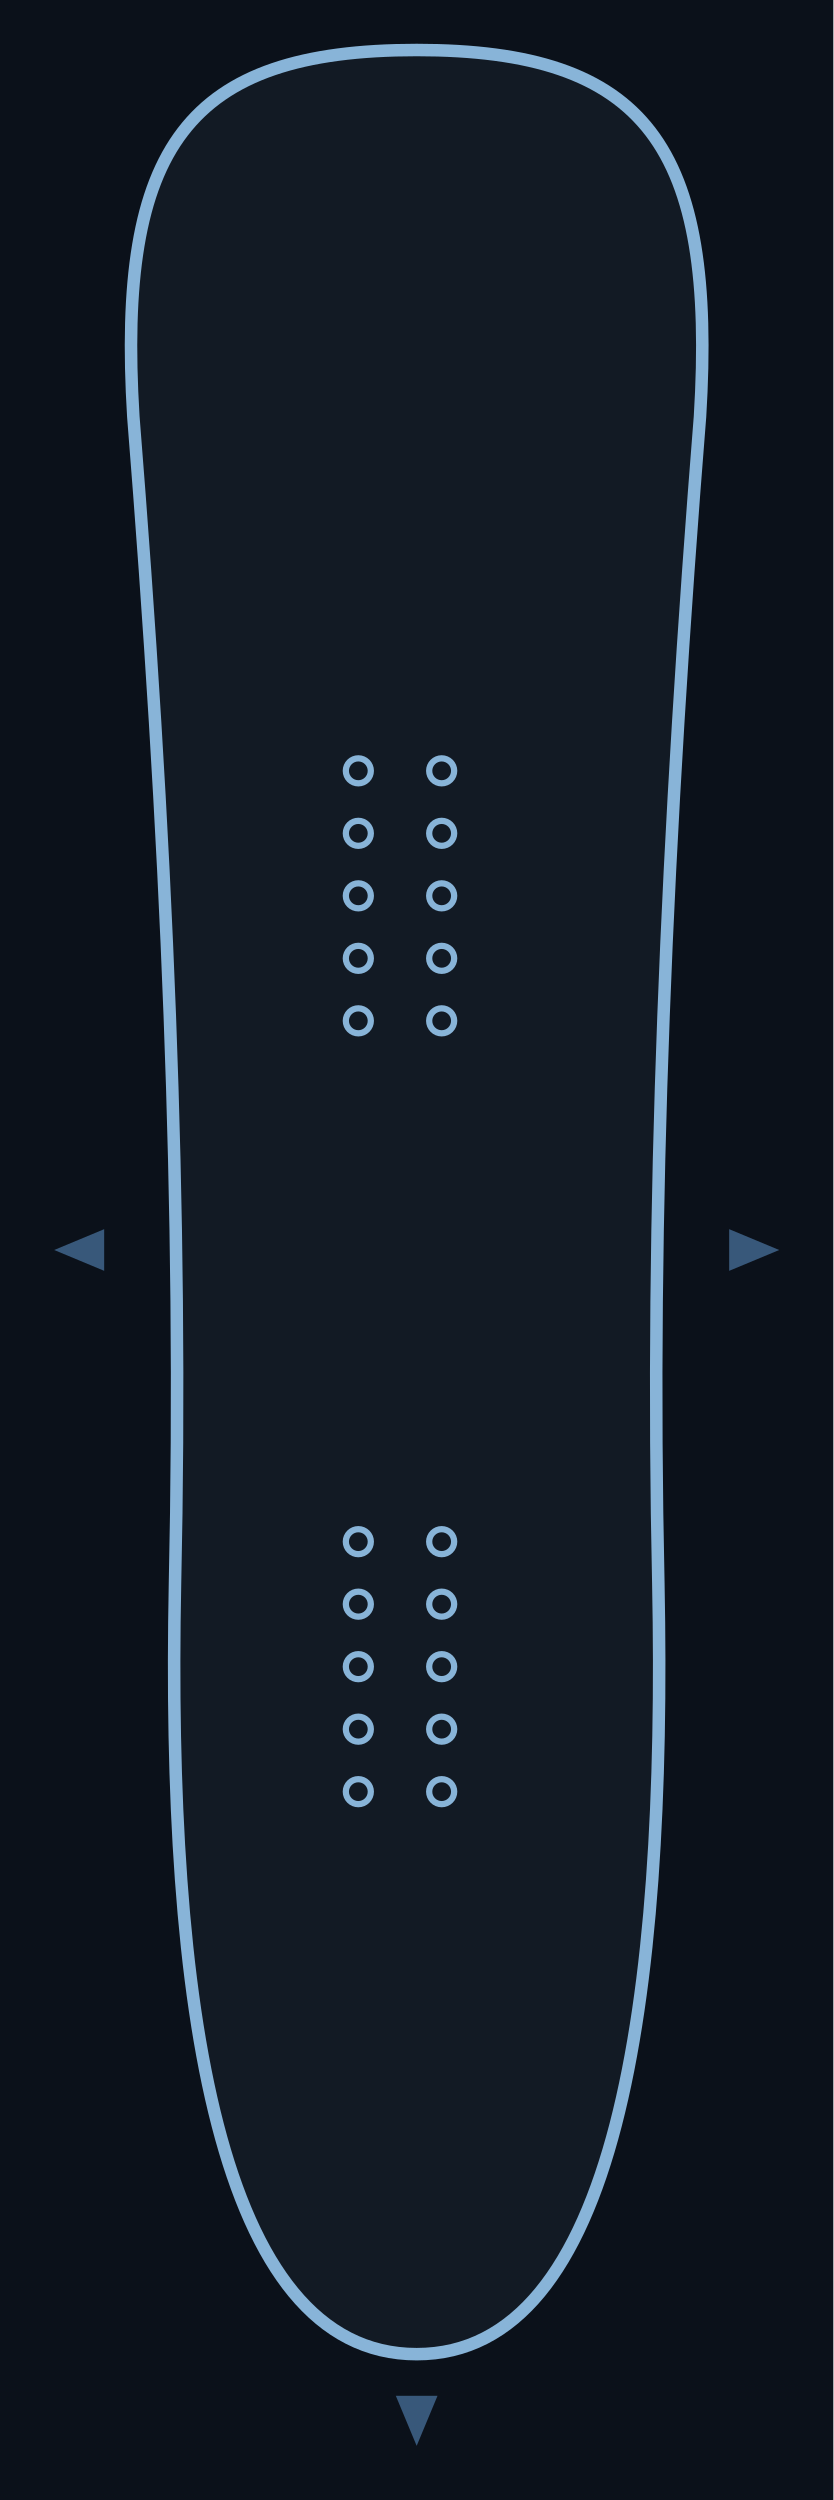
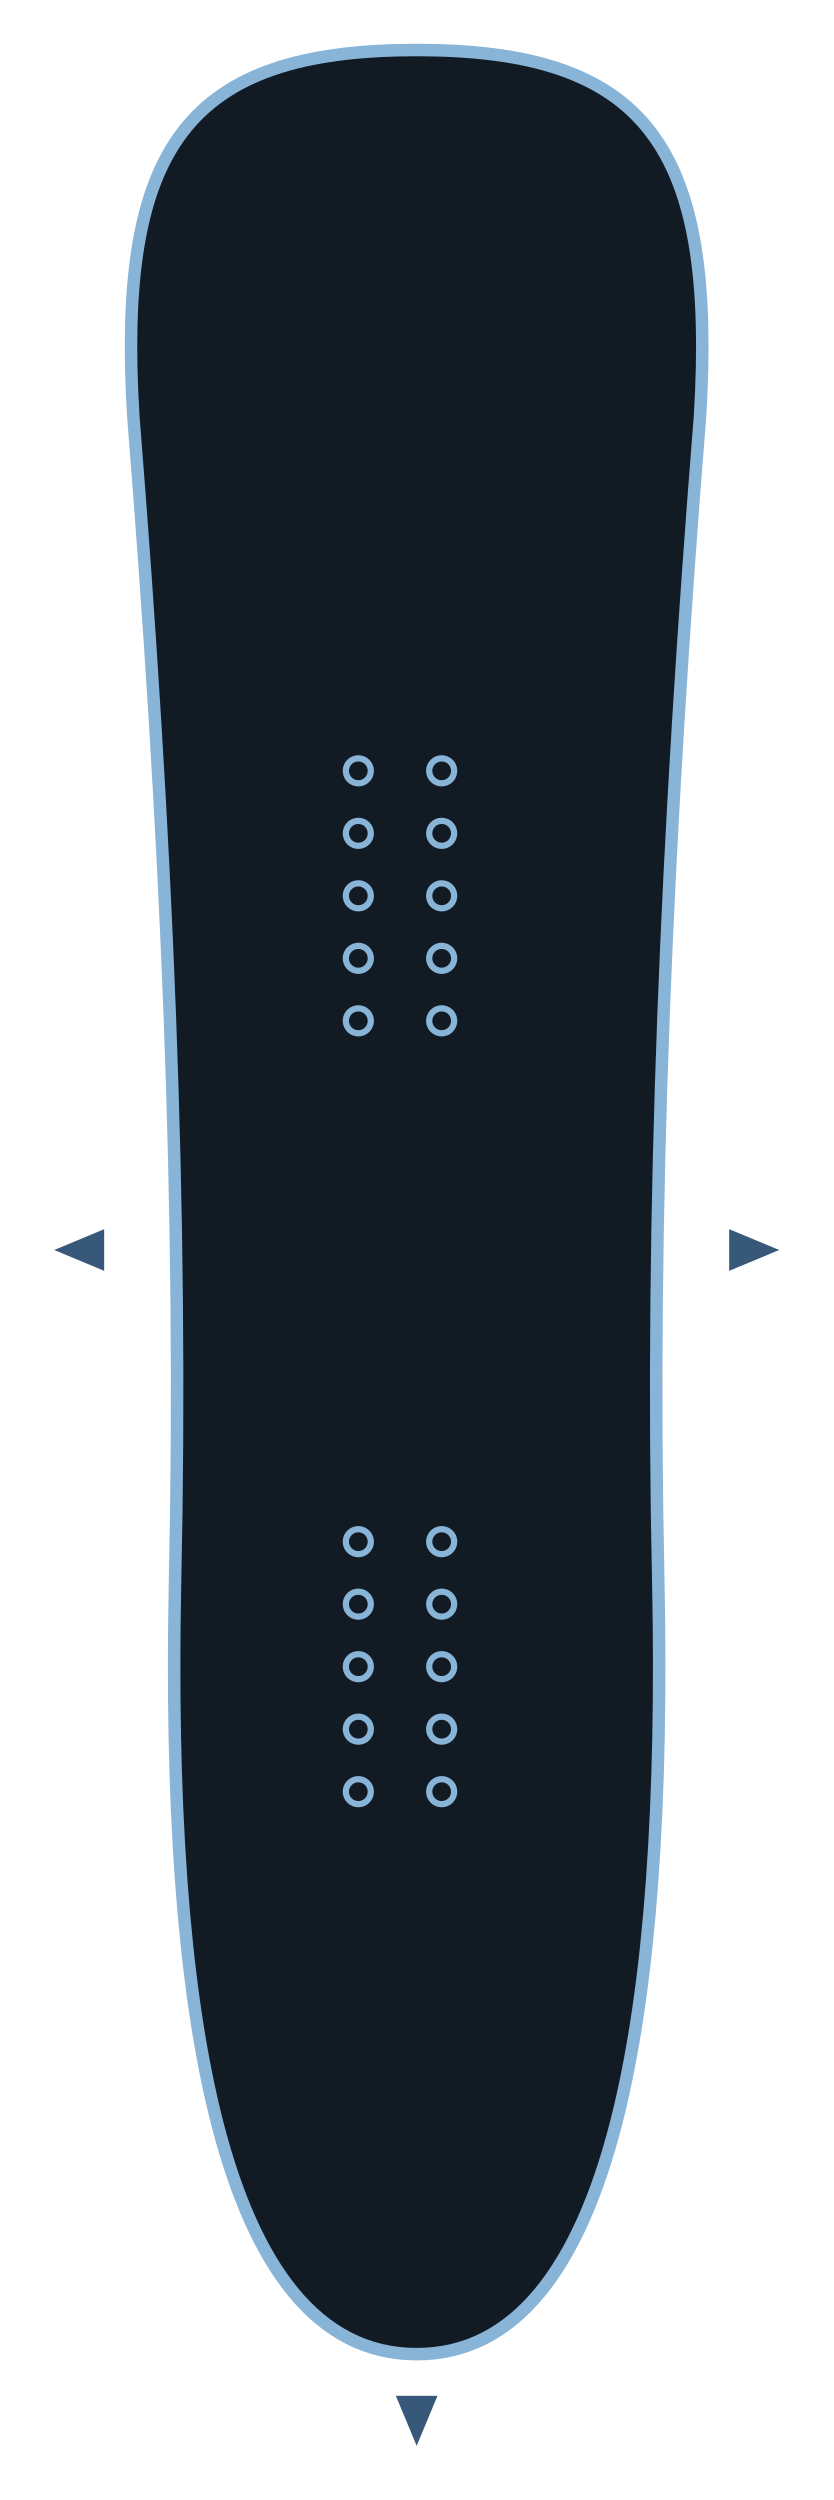
<svg xmlns="http://www.w3.org/2000/svg" viewBox="0 0 200 600" width="100%" height="100%">
-   <rect width="200" height="600" fill="#0b111a" />
  <path d="M 100,12             C 155,12 172,35 168,100             C 160,200 156,290 158,380             C 160,480 148,565 100,565             C 52,565 40,480 42,380             C 44,290 40,200 32,100             C 28,35 45,12 100,12 Z" fill="#121a24" stroke="#88b4d8" stroke-width="3" stroke-linecap="round" stroke-linejoin="round" />
  <g fill="none" stroke="#88b4d8" stroke-width="1.5">
    <circle cx="86" cy="185" r="3" />
    <circle cx="86" cy="200" r="3" />
    <circle cx="86" cy="215" r="3" />
    <circle cx="86" cy="230" r="3" />
    <circle cx="86" cy="245" r="3" />
    <circle cx="106" cy="185" r="3" />
    <circle cx="106" cy="200" r="3" />
    <circle cx="106" cy="215" r="3" />
    <circle cx="106" cy="230" r="3" />
    <circle cx="106" cy="245" r="3" />
  </g>
  <g fill="none" stroke="#88b4d8" stroke-width="1.5">
    <circle cx="86" cy="370" r="3" />
    <circle cx="86" cy="385" r="3" />
    <circle cx="86" cy="400" r="3" />
    <circle cx="86" cy="415" r="3" />
    <circle cx="86" cy="430" r="3" />
    <circle cx="106" cy="370" r="3" />
    <circle cx="106" cy="385" r="3" />
    <circle cx="106" cy="400" r="3" />
    <circle cx="106" cy="415" r="3" />
    <circle cx="106" cy="430" r="3" />
  </g>
  <polygon points="25,295 13,300 25,305" fill="#38587a" />
  <polygon points="175,295 187,300 175,305" fill="#38587a" />
  <polygon points="95,575 100,587 105,575" fill="#38587a" />
</svg>
